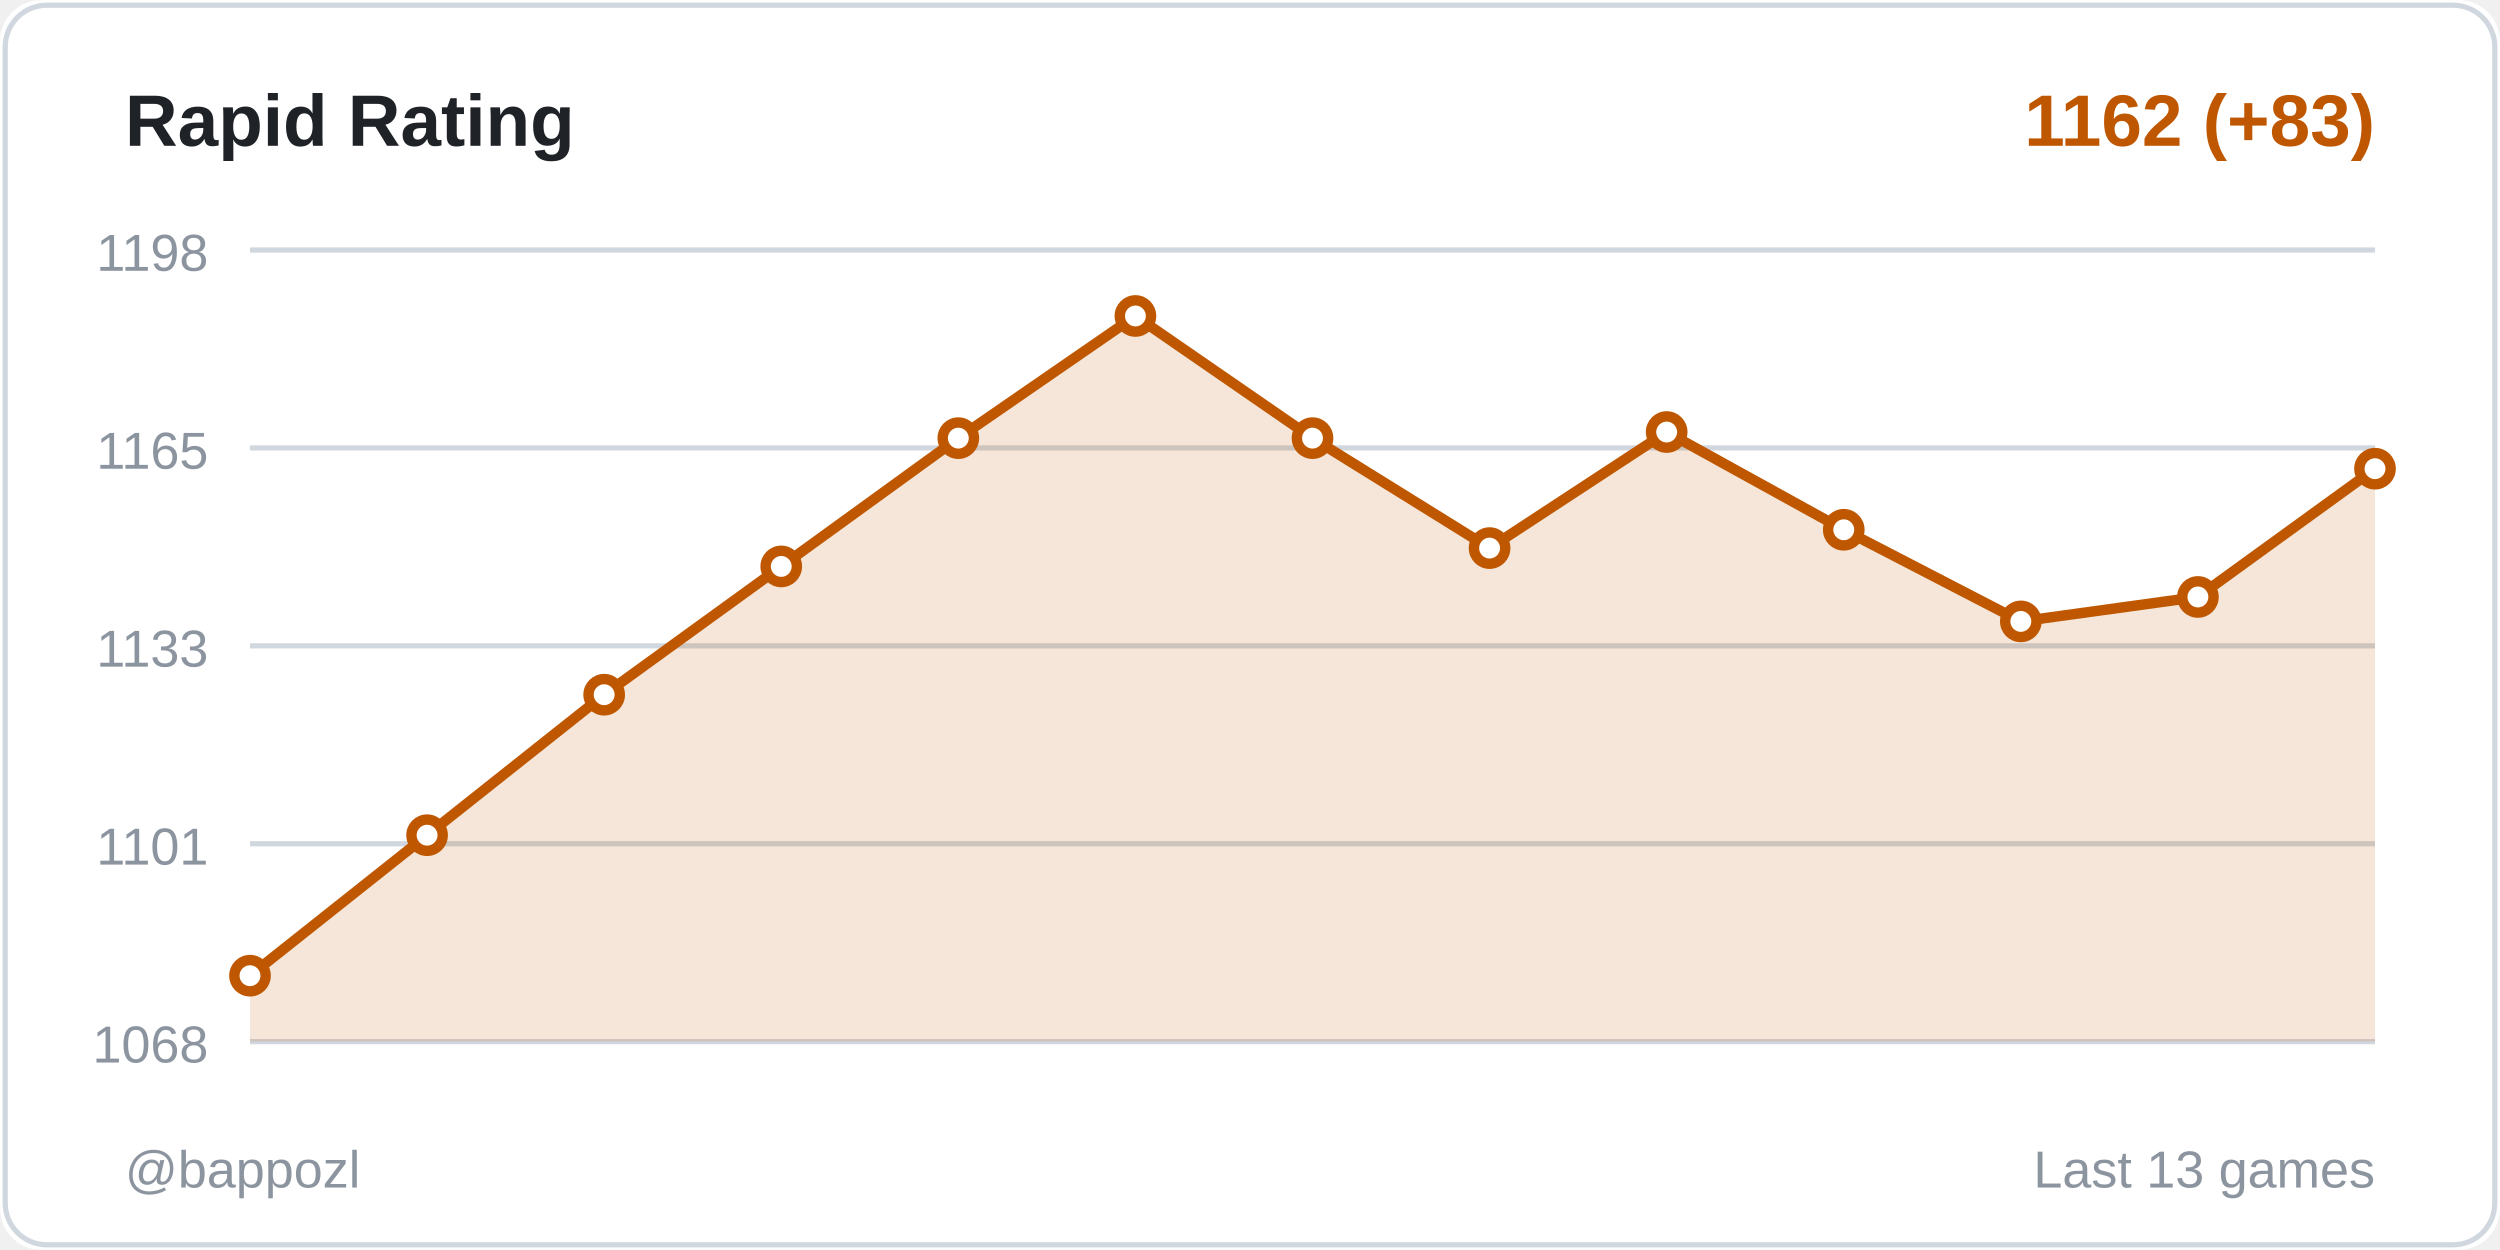
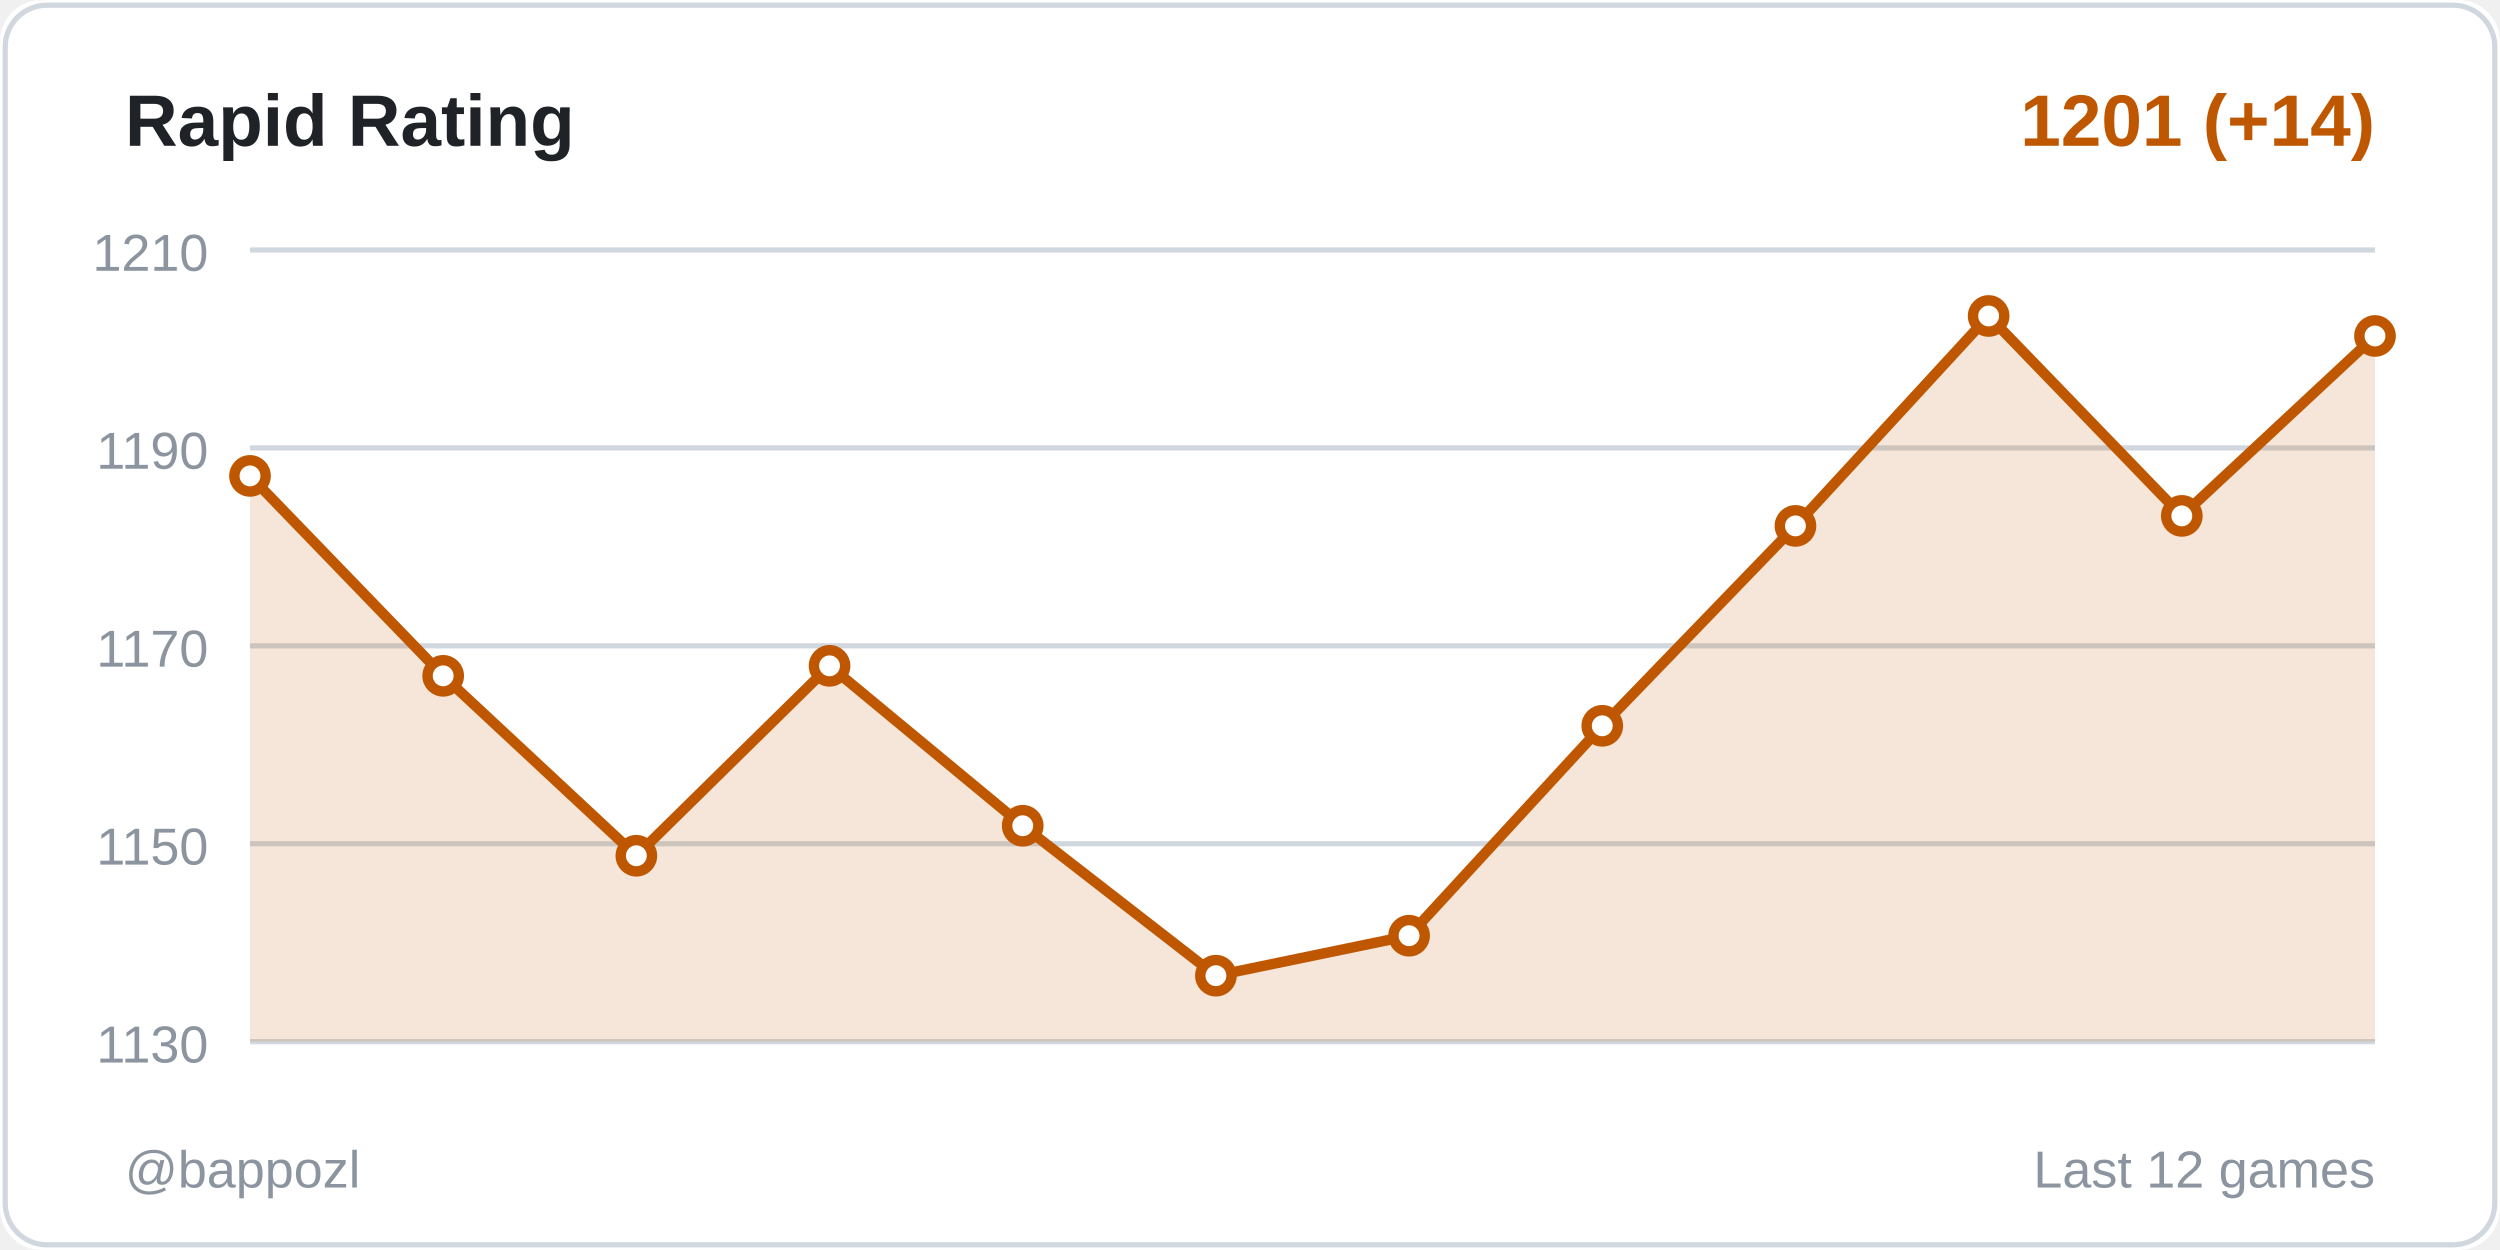
<svg xmlns="http://www.w3.org/2000/svg" width="480" height="240">
  <rect width="480" height="240" fill="#ffffff" rx="8" />
  <rect x="1" y="1" width="478" height="238" fill="none" stroke="#d0d7de" rx="8" />
  <text x="24" y="28" fill="#1f2328" font-size="14" font-weight="600" font-family="Segoe UI, Arial, sans-serif">
    Rapid Rating
  </text>
  <text x="456" y="28" fill="#bf5700" font-size="14" font-weight="600" font-family="Segoe UI, Arial, sans-serif" text-anchor="end">
-     1162 (+83)
+     1201 (+14)
  </text>
  <line x1="48" y1="48" x2="456" y2="48" stroke="#d0d7de" stroke-width="1" />
-   <text x="40" y="52" fill="#8c959f" font-size="10" font-family="Segoe UI, Arial, sans-serif" text-anchor="end">1198</text>
+   <text x="40" y="52" fill="#8c959f" font-size="10" font-family="Segoe UI, Arial, sans-serif" text-anchor="end">1210</text>
  <line x1="48" y1="86" x2="456" y2="86" stroke="#d0d7de" stroke-width="1" />
-   <text x="40" y="90" fill="#8c959f" font-size="10" font-family="Segoe UI, Arial, sans-serif" text-anchor="end">1165</text>
+   <text x="40" y="90" fill="#8c959f" font-size="10" font-family="Segoe UI, Arial, sans-serif" text-anchor="end">1190</text>
  <line x1="48" y1="124" x2="456" y2="124" stroke="#d0d7de" stroke-width="1" />
-   <text x="40" y="128" fill="#8c959f" font-size="10" font-family="Segoe UI, Arial, sans-serif" text-anchor="end">1133</text>
+   <text x="40" y="128" fill="#8c959f" font-size="10" font-family="Segoe UI, Arial, sans-serif" text-anchor="end">1170</text>
  <line x1="48" y1="162" x2="456" y2="162" stroke="#d0d7de" stroke-width="1" />
-   <text x="40" y="166" fill="#8c959f" font-size="10" font-family="Segoe UI, Arial, sans-serif" text-anchor="end">1101</text>
+   <text x="40" y="166" fill="#8c959f" font-size="10" font-family="Segoe UI, Arial, sans-serif" text-anchor="end">1150</text>
  <line x1="48" y1="200" x2="456" y2="200" stroke="#d0d7de" stroke-width="1" />
-   <text x="40" y="204" fill="#8c959f" font-size="10" font-family="Segoe UI, Arial, sans-serif" text-anchor="end">1068</text>
-   <polygon points="48,200 48,187.333 82,160.358 116,133.383 150,108.753 184,84.123 218,60.667 252,84.123 286,105.235 320,82.951 354,101.716 388,119.309 422,114.617 456,89.988 456,200" fill="#bf5700" opacity="0.15" />
-   <polyline points="48,187.333 82,160.358 116,133.383 150,108.753 184,84.123 218,60.667 252,84.123 286,105.235 320,82.951 354,101.716 388,119.309 422,114.617 456,89.988" fill="none" stroke="#bf5700" stroke-width="2" stroke-linecap="round" stroke-linejoin="round" />
-   <circle cx="48" cy="187.333" r="3" fill="#ffffff" stroke="#bf5700" stroke-width="2" />
-   <circle cx="82" cy="160.358" r="3" fill="#ffffff" stroke="#bf5700" stroke-width="2" />
-   <circle cx="116" cy="133.383" r="3" fill="#ffffff" stroke="#bf5700" stroke-width="2" />
-   <circle cx="150" cy="108.753" r="3" fill="#ffffff" stroke="#bf5700" stroke-width="2" />
-   <circle cx="184" cy="84.123" r="3" fill="#ffffff" stroke="#bf5700" stroke-width="2" />
-   <circle cx="218" cy="60.667" r="3" fill="#ffffff" stroke="#bf5700" stroke-width="2" />
-   <circle cx="252" cy="84.123" r="3" fill="#ffffff" stroke="#bf5700" stroke-width="2" />
-   <circle cx="286" cy="105.235" r="3" fill="#ffffff" stroke="#bf5700" stroke-width="2" />
-   <circle cx="320" cy="82.951" r="3" fill="#ffffff" stroke="#bf5700" stroke-width="2" />
-   <circle cx="354" cy="101.716" r="3" fill="#ffffff" stroke="#bf5700" stroke-width="2" />
-   <circle cx="388" cy="119.309" r="3" fill="#ffffff" stroke="#bf5700" stroke-width="2" />
-   <circle cx="422" cy="114.617" r="3" fill="#ffffff" stroke="#bf5700" stroke-width="2" />
-   <circle cx="456" cy="89.988" r="3" fill="#ffffff" stroke="#bf5700" stroke-width="2" />
+   <text x="40" y="204" fill="#8c959f" font-size="10" font-family="Segoe UI, Arial, sans-serif" text-anchor="end">1130</text>
+   <polygon points="48,200 48,91.374 85.091,129.758 122.182,164.303 159.273,127.838 196.364,158.545 233.455,187.333 270.545,179.657 307.636,139.354 344.727,100.97 381.818,60.667 418.909,99.051 456,64.505 456,200" fill="#bf5700" opacity="0.15" />
+   <polyline points="48,91.374 85.091,129.758 122.182,164.303 159.273,127.838 196.364,158.545 233.455,187.333 270.545,179.657 307.636,139.354 344.727,100.97 381.818,60.667 418.909,99.051 456,64.505" fill="none" stroke="#bf5700" stroke-width="2" stroke-linecap="round" stroke-linejoin="round" />
+   <circle cx="48" cy="91.374" r="3" fill="#ffffff" stroke="#bf5700" stroke-width="2" />
+   <circle cx="85.091" cy="129.758" r="3" fill="#ffffff" stroke="#bf5700" stroke-width="2" />
+   <circle cx="122.182" cy="164.303" r="3" fill="#ffffff" stroke="#bf5700" stroke-width="2" />
+   <circle cx="159.273" cy="127.838" r="3" fill="#ffffff" stroke="#bf5700" stroke-width="2" />
+   <circle cx="196.364" cy="158.545" r="3" fill="#ffffff" stroke="#bf5700" stroke-width="2" />
+   <circle cx="233.455" cy="187.333" r="3" fill="#ffffff" stroke="#bf5700" stroke-width="2" />
+   <circle cx="270.545" cy="179.657" r="3" fill="#ffffff" stroke="#bf5700" stroke-width="2" />
+   <circle cx="307.636" cy="139.354" r="3" fill="#ffffff" stroke="#bf5700" stroke-width="2" />
+   <circle cx="344.727" cy="100.97" r="3" fill="#ffffff" stroke="#bf5700" stroke-width="2" />
+   <circle cx="381.818" cy="60.667" r="3" fill="#ffffff" stroke="#bf5700" stroke-width="2" />
+   <circle cx="418.909" cy="99.051" r="3" fill="#ffffff" stroke="#bf5700" stroke-width="2" />
+   <circle cx="456" cy="64.505" r="3" fill="#ffffff" stroke="#bf5700" stroke-width="2" />
  <text x="24" y="228" fill="#8c959f" font-size="10" font-family="Segoe UI, Arial, sans-serif">
    @bappozl
  </text>
  <text x="456" y="228" fill="#8c959f" font-size="10" font-family="Segoe UI, Arial, sans-serif" text-anchor="end">
-     Last 13 games
+     Last 12 games
  </text>
</svg>
